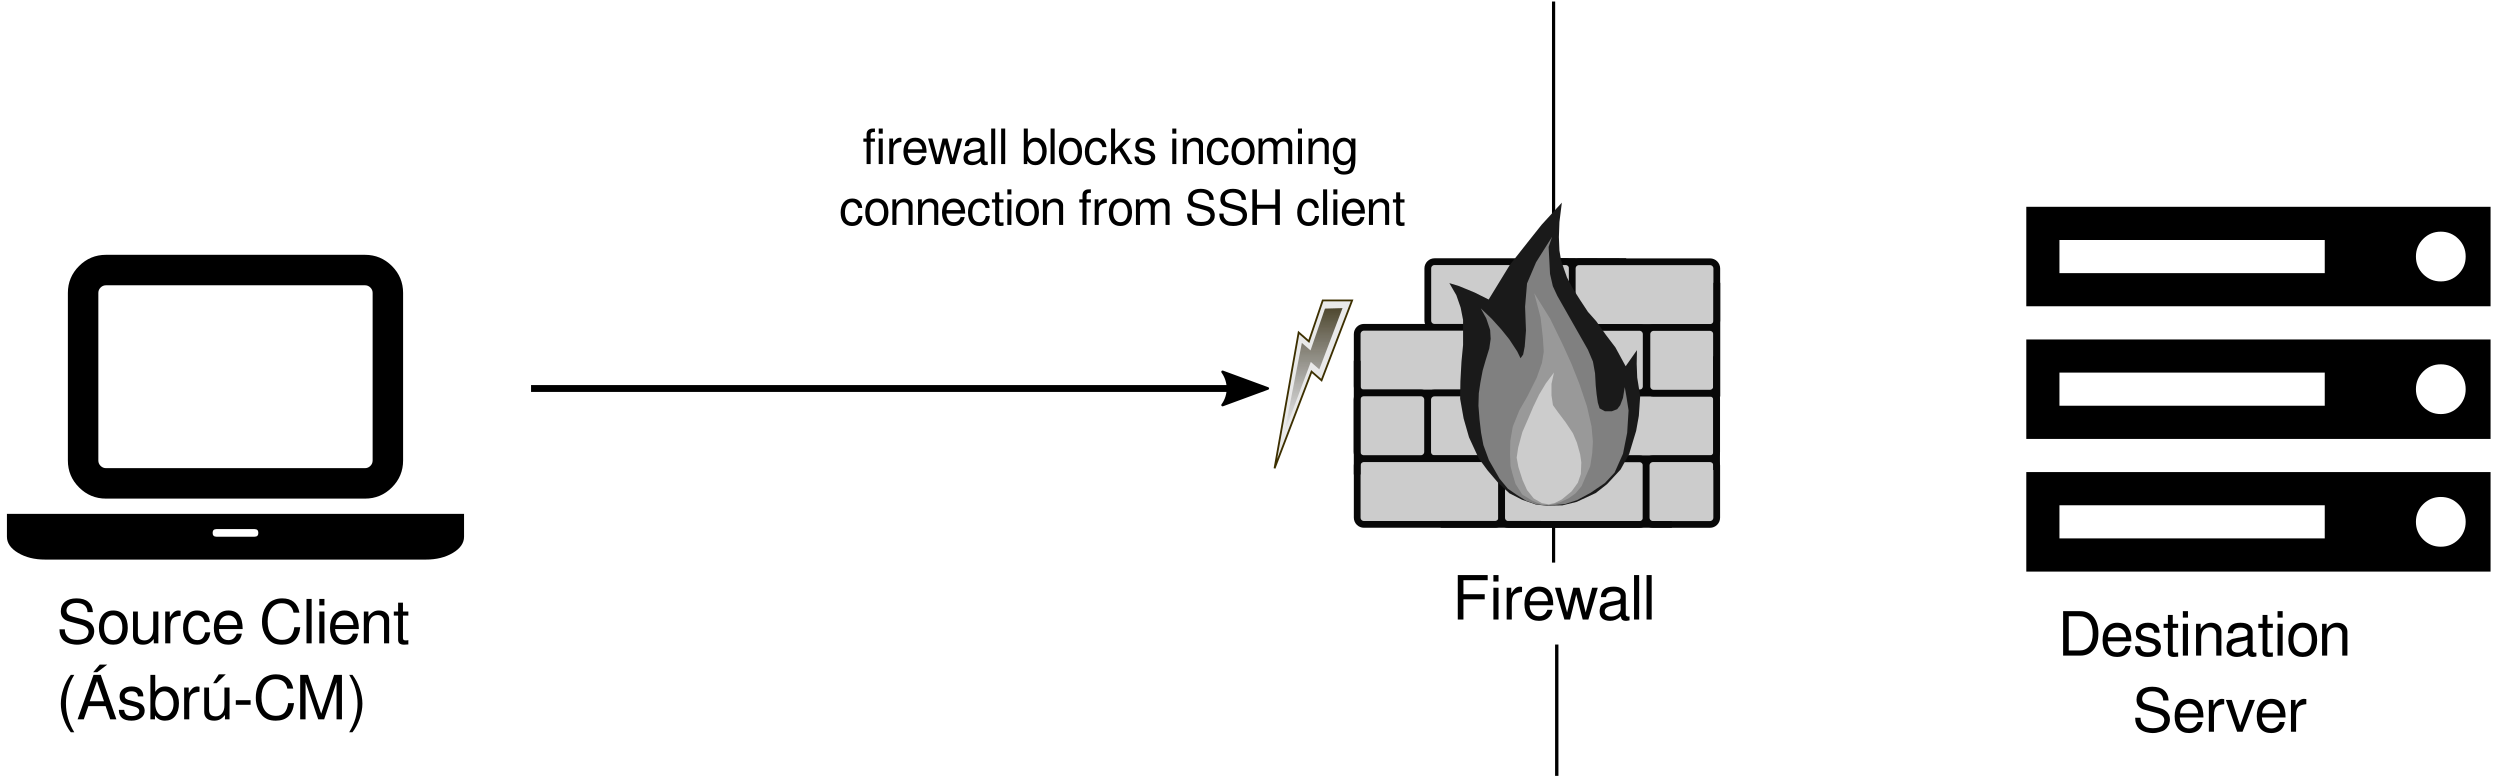
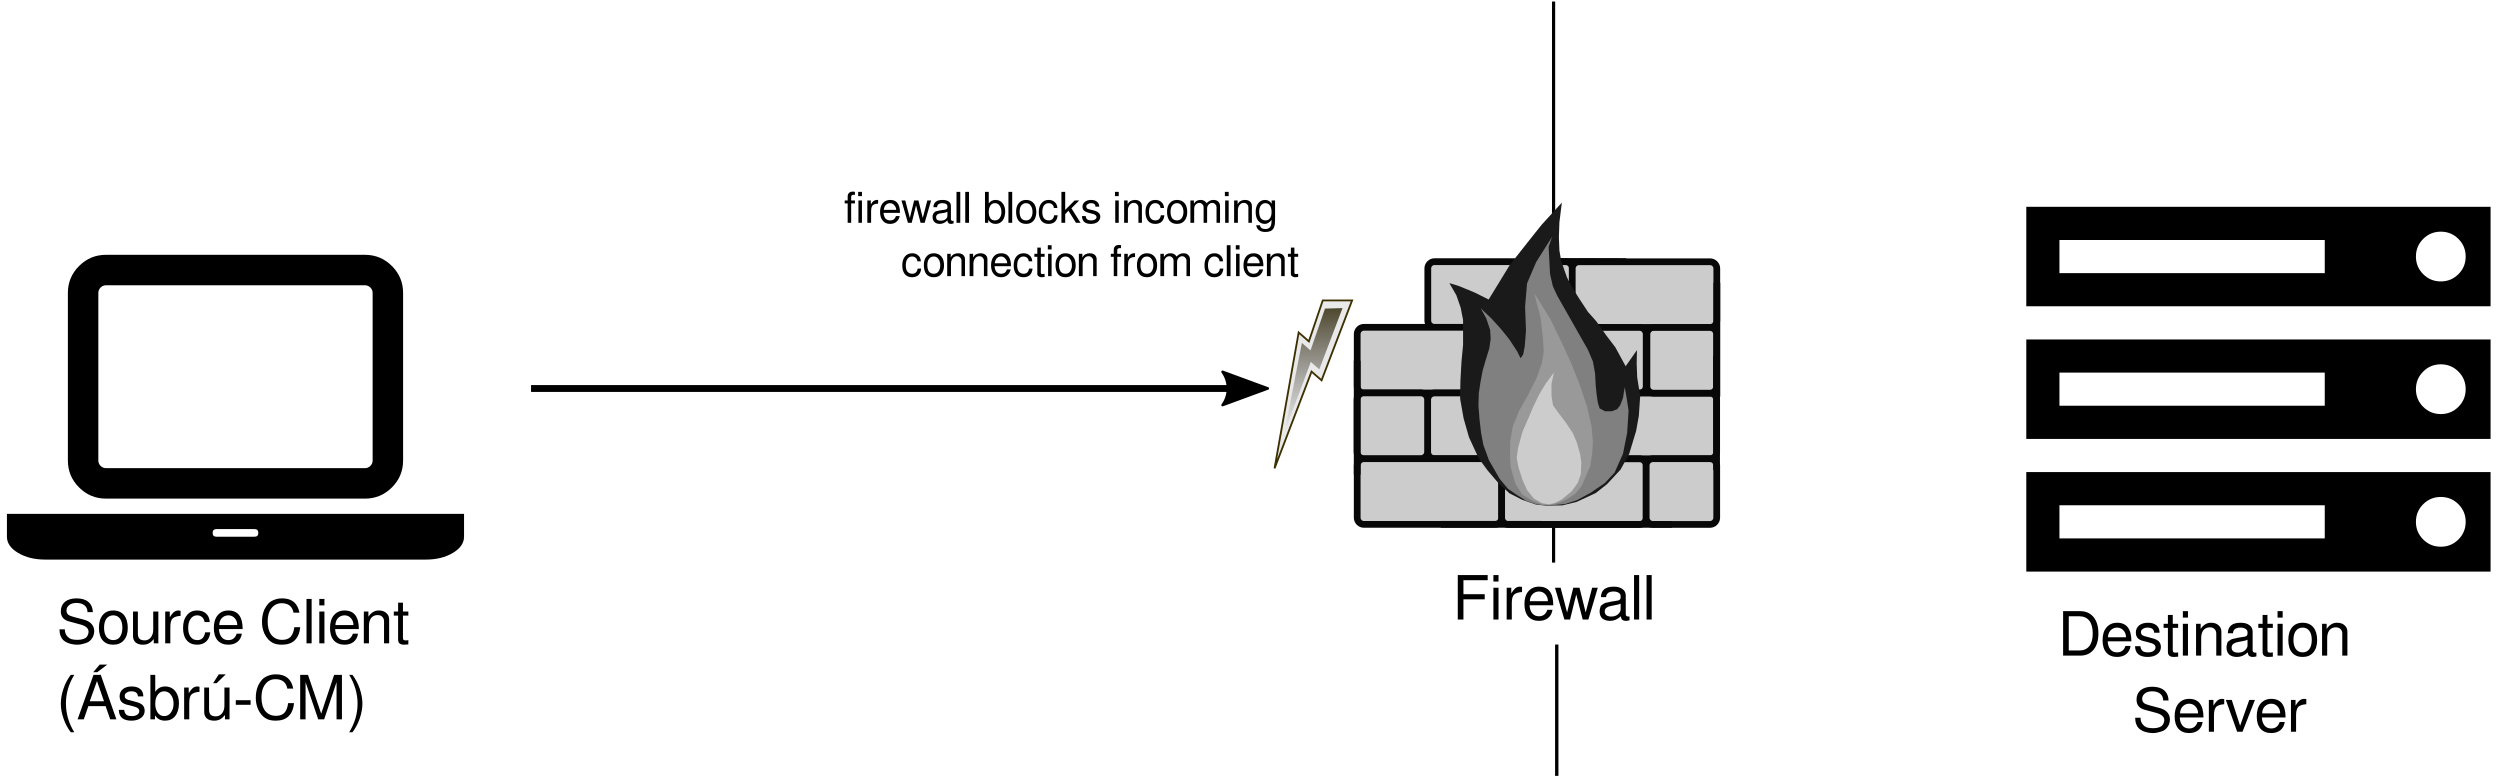
<svg xmlns="http://www.w3.org/2000/svg" width="145mm" height="45mm" viewBox="0 0 145 45" version="1.1" id="svg8">
  <defs id="defs2">
    <marker orient="auto" refY="0.0" refX="0.0" id="Arrow2Mend" style="overflow:visible;">
      <path id="path959" style="fill-rule:evenodd;stroke-width:0.625;stroke-linejoin:round;stroke:#000000;stroke-opacity:1;fill:#000000;fill-opacity:1" d="M 8.719,4.034 L -2.207,0.016 L 8.719,-4.002 C 6.973,-1.63 6.983,1.616 8.719,4.034 z " transform="scale(0.6) rotate(180) translate(0,0)" />
    </marker>
    <marker orient="auto" refY="0" refX="0" id="Arrow2Lend" style="overflow:visible">
      <path id="path1143" style="fill:#000000;fill-opacity:1;fill-rule:evenodd;stroke:#000000;stroke-width:0.625;stroke-linejoin:round;stroke-opacity:1" d="M 8.719,4.034 -2.207,0.016 8.719,-4.002 c -1.745,2.372 -1.735,5.617 -6e-7,8.035 z" transform="matrix(-1.1,0,0,-1.1,-1.1,0)" />
    </marker>
    <marker orient="auto" refY="0" refX="0" id="Arrow1Lend" style="overflow:visible">
      <path id="path1125" d="M 0,0 5,-5 -12.5,0 5,5 Z" style="fill:#000000;fill-opacity:1;fill-rule:evenodd;stroke:#000000;stroke-width:1pt;stroke-opacity:1" transform="matrix(-0.8,0,0,-0.8,-10,0)" />
    </marker>
    <linearGradient x1="208.62" y1="119.72" x2="208.62" gradientUnits="userSpaceOnUse" y2="163.8" id="linearGradient1570" gradientTransform="matrix(0.1083395,0,0,0.1636932,144.4645,-111.5005)">
      <stop offset="0" style="stop-color:#281f00;stop-opacity:1" id="stop9613" />
      <stop offset="1" style="stop-color:#3f3f3f;stop-opacity:0" id="stop9615" />
    </linearGradient>
  </defs>
  <g id="layer1" transform="translate(-14.47225,-19.52151)">
    <path id="path863" d="m 20.618,48.441 q -0.911,0 -1.56,-0.649 -0.649,-0.649 -0.649,-1.56 V 36.51 q 0,-0.911 0.649,-1.56 0.649,-0.649 1.56,-0.649 h 15.025 q 0.911,0 1.56,0.649 0.649,0.649 0.649,1.56 v 9.722 q 0,0.911 -0.649,1.56 -0.649,0.649 -1.56,0.649 z M 20.176,36.51 v 9.722 q 0,0.18 0.131,0.311 0.131,0.131 0.311,0.131 h 15.025 q 0.18,0 0.311,-0.131 0.131,-0.131 0.131,-0.311 V 36.51 q 0,-0.18 -0.131,-0.311 -0.131,-0.131 -0.311,-0.131 H 20.618 q -0.18,0 -0.311,0.131 -0.131,0.131 -0.131,0.311 z m 19.002,12.815 h 2.209 v 1.326 q 0,0.552 -0.649,0.939 -0.649,0.387 -1.56,0.387 H 17.083 q -0.911,0 -1.56,-0.387 -0.649,-0.387 -0.649,-0.939 v -1.326 z m -9.943,1.326 q 0.221,0 0.221,-0.221 0,-0.221 -0.221,-0.221 h -2.209 q -0.221,0 -0.221,0.221 0,0.221 0.221,0.221 z" style="stroke-width:0.014" />
    <path id="path922" d="m 133.92,50.75 h 15.388 v -1.923 h -15.388 z m 0,-7.694 h 15.388 v -1.923 h -15.388 z m 23.562,6.732 q 0,-0.601 -0.421,-1.022 -0.421,-0.421 -1.022,-0.421 -0.601,0 -1.022,0.421 -0.421,0.421 -0.421,1.022 0,0.601 0.421,1.022 0.421,0.421 1.022,0.421 0.601,0 1.022,-0.421 0.421,-0.421 0.421,-1.022 z M 133.92,35.363 h 15.388 v -1.923 h -15.388 z m 23.562,6.732 q 0,-0.601 -0.421,-1.022 -0.421,-0.421 -1.022,-0.421 -0.601,0 -1.022,0.421 -0.421,0.421 -0.421,1.022 0,0.601 0.421,1.022 0.421,0.421 1.022,0.421 0.601,0 1.022,-0.421 0.421,-0.421 0.421,-1.022 z m 0,-7.694 q 0,-0.601 -0.421,-1.022 -0.421,-0.421 -1.022,-0.421 -0.601,0 -1.022,0.421 -0.421,0.421 -0.421,1.022 0,0.601 0.421,1.022 0.421,0.421 1.022,0.421 0.601,0 1.022,-0.421 0.421,-0.421 0.421,-1.022 z m 1.443,12.502 v 5.77 h -26.928 v -5.77 z m 0,-7.694 v 5.77 h -26.928 v -5.77 z m 0,-7.694 v 5.77 h -26.928 v -5.77 z" style="stroke-width:0.015" />
    <path style="fill:none;fill-rule:evenodd;stroke:#000000;stroke-width:0.185px;stroke-linecap:butt;stroke-linejoin:miter;stroke-opacity:1" d="m 104.58,19.609 c 0,32.542 0,32.542 0,32.542" id="path1118" />
    <g id="g1112" transform="matrix(0.5924057,0,0,0.5924057,48.5496,-9.120721)">
      <path style="fill:#cccccc;fill-opacity:1;fill-rule:evenodd;stroke:#080808;stroke-width:0.661;stroke-linejoin:round;stroke-miterlimit:10;stroke-opacity:1" d="m 82.927,73.967 h 12.83 c 0.366,0 0.661,0.297 0.661,0.661 v 5.111 c 0,0.366 -0.296,0.661 -0.661,0.661 h -12.83 c -0.366,0 -0.661,-0.296 -0.661,-0.661 v -5.111 c 0,-0.364 0.296,-0.661 0.661,-0.661" id="path1244" />
      <path style="fill:#cccccc;fill-opacity:1;fill-rule:evenodd;stroke:#080808;stroke-width:0.661;stroke-linejoin:round;stroke-miterlimit:10;stroke-opacity:1" d="M 97.069,73.977 H 109.899 c 0.366,0 0.661,0.296 0.661,0.661 v 5.111 c 0,0.364 -0.296,0.661 -0.661,0.661 H 97.069 c -0.366,0 -0.661,-0.297 -0.661,-0.661 v -5.111 c 0,-0.366 0.296,-0.661 0.661,-0.661" id="path1246" />
      <path style="fill:#cccccc;fill-opacity:1;fill-rule:evenodd;stroke:#080808;stroke-width:0.661;stroke-linejoin:round;stroke-miterlimit:10;stroke-opacity:1" d="m 76.016,80.393 h 12.83 c 0.366,0 0.661,0.297 0.661,0.661 v 5.111 c 0,0.366 -0.296,0.661 -0.661,0.661 h -12.83 c -0.366,0 -0.661,-0.296 -0.661,-0.661 v -5.111 c 0,-0.364 0.296,-0.661 0.661,-0.661" id="path1248" />
      <path style="fill:#cccccc;fill-opacity:1;fill-rule:evenodd;stroke:#080808;stroke-width:0.661;stroke-linejoin:round;stroke-miterlimit:10;stroke-opacity:1" d="m 90.158,80.404 h 12.83 c 0.366,0 0.661,0.296 0.661,0.661 v 5.111 c 0,0.364 -0.296,0.661 -0.661,0.661 H 90.158 c -0.366,0 -0.661,-0.297 -0.661,-0.661 v -5.111 c 0,-0.366 0.296,-0.661 0.661,-0.661" id="path1250" />
      <path style="fill:#cccccc;fill-opacity:1;fill-rule:evenodd;stroke:#080808;stroke-width:0.661;stroke-linejoin:round;stroke-miterlimit:10;stroke-opacity:1" d="m 82.914,86.825 h 12.83 c 0.366,0 0.661,0.296 0.661,0.661 v 5.11 c 0,0.366 -0.296,0.661 -0.661,0.661 h -12.83 c -0.366,0 -0.661,-0.296 -0.661,-0.661 v -5.11 c 0,-0.366 0.296,-0.661 0.661,-0.661" id="path1252" />
      <path style="fill:#cccccc;fill-opacity:1;fill-rule:evenodd;stroke:#080808;stroke-width:0.661;stroke-linejoin:round;stroke-miterlimit:10;stroke-opacity:1" d="m 97.056,86.833 h 12.83 c 0.366,0 0.661,0.296 0.661,0.661 v 5.111 c 0,0.366 -0.296,0.661 -0.661,0.661 H 97.056 c -0.366,0 -0.661,-0.296 -0.661,-0.661 v -5.111 c 0,-0.366 0.296,-0.661 0.661,-0.661" id="path1254" />
      <path style="fill:#cccccc;fill-opacity:1;fill-rule:evenodd;stroke:#080808;stroke-width:0.661;stroke-linejoin:round;stroke-miterlimit:10;stroke-opacity:1" d="m 76.016,93.257 h 12.83 c 0.364,0 0.661,0.297 0.661,0.661 v 5.111 c 0,0.366 -0.297,0.661 -0.661,0.661 h -12.83 c -0.366,0 -0.661,-0.296 -0.661,-0.661 v -5.111 c 0,-0.364 0.296,-0.661 0.661,-0.661" id="path1256" />
      <path style="fill:#cccccc;fill-opacity:1;fill-rule:evenodd;stroke:#080808;stroke-width:0.661;stroke-linejoin:round;stroke-miterlimit:10;stroke-opacity:1" d="m 90.158,93.268 h 12.83 c 0.366,0 0.661,0.296 0.661,0.661 v 5.11 c 0,0.366 -0.296,0.661 -0.661,0.661 H 90.158 c -0.366,0 -0.661,-0.296 -0.661,-0.661 v -5.11 c 0,-0.366 0.296,-0.661 0.661,-0.661" id="path1258" />
      <path style="fill:#cccccc;fill-opacity:1;fill-rule:evenodd;stroke:#080808;stroke-width:0.661;stroke-linejoin:round;stroke-miterlimit:10;stroke-opacity:1" d="m 104.379,80.412 h 5.504 c 0.366,0 0.661,0.296 0.661,0.661 v 5.11 c 0,0.366 -0.296,0.661 -0.661,0.661 h -5.504 c -0.366,0 -0.661,-0.296 -0.661,-0.661 v -5.11 c 0,-0.366 0.296,-0.661 0.661,-0.661" id="path1260" />
      <path style="fill:#cccccc;fill-opacity:1;fill-rule:evenodd;stroke:#080808;stroke-width:0.661;stroke-linejoin:round;stroke-miterlimit:10;stroke-opacity:1" d="m 104.308,93.26 h 5.584 c 0.366,0 0.661,0.296 0.661,0.661 v 5.111 c 0,0.364 -0.296,0.661 -0.661,0.661 h -5.584 c -0.366,0 -0.661,-0.297 -0.661,-0.661 v -5.111 c 0,-0.366 0.296,-0.661 0.661,-0.661" id="path1262" />
      <path style="fill:#cccccc;fill-opacity:1;fill-rule:evenodd;stroke:#080808;stroke-width:0.661;stroke-linejoin:round;stroke-miterlimit:10;stroke-opacity:1" d="m 76,86.815 h 5.584 c 0.366,0 0.661,0.297 0.661,0.661 v 5.111 c 0,0.366 -0.296,0.661 -0.661,0.661 h -5.584 c -0.364,0 -0.661,-0.296 -0.661,-0.661 v -5.111 c 0,-0.364 0.297,-0.661 0.661,-0.661" id="path1264" />
      <path style="fill:#cccccc;fill-opacity:1;stroke:#080808;stroke-width:0.661;stroke-linejoin:round;stroke-miterlimit:10;stroke-opacity:1" d="M 75.352,83.666 V 94.804" id="path1266" />
      <path style="fill:#cccccc;fill-opacity:1;stroke:#080808;stroke-width:0.661;stroke-linejoin:round;stroke-miterlimit:10;stroke-opacity:1" d="M 106.16,99.687 83.53,99.684" id="path1268" />
      <path style="fill:#cccccc;fill-opacity:1;stroke:#080808;stroke-width:0.661;stroke-linejoin:round;stroke-miterlimit:10;stroke-opacity:1" d="M 101.689,73.964 91.511,73.933" id="path1270" />
      <path style="fill:#cccccc;fill-opacity:1;stroke:#080808;stroke-width:0.661;stroke-linejoin:round;stroke-miterlimit:10;stroke-opacity:1" d="M 110.539,83.227 V 94.363" id="path1272" />
      <path style="fill:#cccccc;fill-opacity:1;stroke:#080808;stroke-width:0.661;stroke-linejoin:round;stroke-miterlimit:10;stroke-opacity:1" d="M 110.568,76.036 V 87.172" id="path1274" />
    </g>
    <g id="g1094" transform="matrix(0.692528,0,0,0.692528,64.19996,-23.47198)">
      <path style="fill:#1a1a1a;fill-rule:evenodd;stroke:none;stroke-width:0.331;stroke-miterlimit:10" d="m 52.871,87.166 1.78,-2.908 1.601,-2.028 1.058,-1.329 1.691,-1.849 -0.203,1.623 -0.045,1.262 0.045,1.127 0.136,0.811 0.203,0.61 0.293,0.833 0.473,0.902 0.63,0.992 0.654,0.991 0.699,0.789 0.813,1.15 0.788,1.036 0.857,1.577 0.947,-1.351 -0.023,1.149 0.045,1.15 0.248,1.555 -0.112,1.646 -0.225,1.262 -0.587,1.938 -0.721,1.307 -1.128,1.217 -0.946,0.744 -1.601,0.744 -1.195,0.292 -1.329,0.023 -0.88,-0.09 -1.172,-0.406 -1.059,-0.541 -0.924,-0.857 -0.902,-1.059 -0.744,-1.014 -0.811,-1.758 -0.451,-1.577 -0.292,-1.645 0.022,-1.465 0.09,-1.646 0.134,-1.398 v -2.095 l -0.203,-1.037 -0.36,-1.036 -0.587,-1.015 0.811,0.248 1.309,0.541 z" id="path1276" />
      <path style="fill:#808080;fill-rule:evenodd;stroke:none;stroke-width:0.331;stroke-miterlimit:10" d="m 52.207,87.904 0.907,0.863 0.818,0.906 0.659,0.819 0.672,1.023 0.278,0.57 0.218,-0.307 0.132,-0.672 0.106,-1.338 -0.076,-1.995 0.164,-1.952 0.756,-1.774 0.789,-1.257 0.555,-0.877 -0.292,0.847 0.118,2.266 0.236,1.028 0.377,0.813 2.558,4.501 0.422,0.995 0.177,0.979 0.058,1.037 0.072,0.716 0.102,0.702 0.146,0.482 0.453,0.249 h 0.571 l 0.452,-0.176 0.252,-0.331 0.234,-0.614 0.146,-0.906 0.146,0.818 0.176,1.141 -0.118,1.871 -0.35,1.753 -0.702,1.579 -0.819,0.877 -1.198,0.818 -1.139,0.615 -0.995,0.32 -0.876,0.088 -0.731,0.03 -0.818,-0.088 -0.819,-0.292 -0.789,-0.497 -0.76,-0.526 -0.691,-0.838 -0.891,-1.55 -0.464,-1.265 -0.194,-1.03 -0.128,-1.105 -0.092,-1.16 0.03,-1.037 0.132,-0.891 0.19,-1.009 0.248,-0.863 0.307,-0.993 0.118,-0.804 -0.045,-0.745 -0.322,-0.965 z" id="path1278" />
      <path style="fill:#999999;fill-rule:evenodd;stroke:none;stroke-width:0.331;stroke-miterlimit:10" d="m 56.686,86.634 1.332,2.138 1.062,2.181 0.72,1.592 0.664,1.668 0.643,1.915 0.38,1.668 0.114,1.27 -0.057,0.986 -0.171,1.08 -0.323,0.739 -0.397,0.929 -0.513,0.606 -0.587,0.417 -0.778,0.36 -0.829,0.196 -0.687,-0.063 -0.776,-0.323 -0.796,-0.492 -0.568,-0.891 -0.266,-0.89 -0.151,-0.607 -0.039,-0.966 0.019,-1.137 0.209,-1.195 0.549,-1.364 0.664,-1.156 0.796,-1.592 0.435,-1.232 0.151,-0.929 -0.075,-1.174 -0.19,-1.687 z" id="path1280" />
      <path style="fill:#cccccc;fill-rule:evenodd;stroke:none;stroke-width:0.331;stroke-miterlimit:10" d="m 55.342,99.57 0.351,-1.301 0.496,-1.137 0.413,-0.972 0.496,-1.034 0.558,-0.93 0.689,-0.921 -0.213,0.962 v 0.951 l 0.124,0.827 0.413,0.579 0.641,0.847 0.62,0.93 0.331,0.785 0.267,0.95 0.103,0.703 -0.04,0.972 -0.248,0.723 -0.517,0.723 -0.827,0.682 -0.62,0.31 -0.475,0.103 -0.579,-0.103 -0.682,-0.393 -0.558,-0.703 -0.372,-0.827 -0.351,-1.096 -0.145,-0.785 z" id="path1282" />
    </g>
    <path style="fill:none;fill-rule:evenodd;stroke:#000000;stroke-width:0.4;stroke-linecap:butt;stroke-linejoin:miter;stroke-miterlimit:4;stroke-dasharray:none;stroke-opacity:1;marker-end:url(#Arrow2Mend)" d="m 45.273,42.055 c 42.201,0 42.201,0 42.201,0" id="path1120" />
-     <text xml:space="preserve" style="font-style:normal;font-variant:normal;font-weight:normal;font-stretch:normal;font-size:2.822px;line-height:125%;font-family:FreeSans;-inkscape-font-specification:'FreeSans, Normal';font-variant-ligatures:normal;font-variant-caps:normal;font-variant-numeric:normal;font-feature-settings:normal;text-align:center;letter-spacing:0px;word-spacing:0px;writing-mode:lr-tb;text-anchor:middle;fill:#000000;fill-opacity:1;stroke:none;stroke-width:0.12px;stroke-linecap:butt;stroke-linejoin:miter;stroke-opacity:1" x="81.334" y="29.038" id="text935-0-0">
-       <tspan id="tspan1607" x="81.334" y="29.038">firewall blocks incoming</tspan>
-       <tspan id="tspan1609" x="81.334" y="32.566">connection from SSH client</tspan>
-     </text>
    <text xml:space="preserve" style="font-style:normal;font-variant:normal;font-weight:normal;font-stretch:normal;font-size:3.528px;line-height:125%;font-family:FreeSans;-inkscape-font-specification:'FreeSans, Normal';font-variant-ligatures:normal;font-variant-caps:normal;font-variant-numeric:normal;font-feature-settings:normal;text-align:start;letter-spacing:0px;word-spacing:0px;writing-mode:lr-tb;text-anchor:start;fill:#000000;fill-opacity:1;stroke:none;stroke-width:0.12px;stroke-linecap:butt;stroke-linejoin:miter;stroke-opacity:1" x="98.744" y="55.452" id="text935-1">
      <tspan id="tspan1629" x="98.744" y="55.452">Firewall</tspan>
    </text>
    <path style="fill:none;fill-rule:evenodd;stroke:#000000;stroke-width:0.195;stroke-linecap:butt;stroke-linejoin:miter;stroke-miterlimit:4;stroke-dasharray:none;stroke-opacity:1" d="m 104.764,56.903 c 0,7.619 0,7.619 0,7.619" id="path1118-5" />
    <g transform="translate(-76.41224,129.294)" id="g3892">
      <path id="path2607" style="fill:#e9e9e9;fill-opacity:1;fill-rule:evenodd;stroke:#3c2f00;stroke-width:0.107;stroke-opacity:1" d="m 167.603,-92.347 h 1.703 l -1.771,4.634 -0.581,-0.506 -2.145,5.611 1.398,-7.88 0.592,0.517 z" />
      <path id="path2609" style="opacity:0.8;fill:url(#linearGradient1570);fill-rule:evenodd;stroke-width:0.107" d="m 167.733,-91.874 1.019,-0.029 -1.348,3.554 -0.493,-0.431 -1.53,4.092 1.012,-5.197 0.502,0.437 z" />
    </g>
    <text xml:space="preserve" style="font-style:normal;font-variant:normal;font-weight:normal;font-stretch:normal;font-size:3.528px;line-height:125%;font-family:FreeSans;-inkscape-font-specification:'FreeSans, Normal';font-variant-ligatures:normal;font-variant-caps:normal;font-variant-numeric:normal;font-feature-settings:normal;text-align:start;letter-spacing:0px;word-spacing:0px;writing-mode:lr-tb;text-anchor:start;fill:#000000;fill-opacity:1;stroke:none;stroke-width:0.12px;stroke-linecap:butt;stroke-linejoin:miter;stroke-opacity:1" x="17.751" y="56.835" id="text935">
      <tspan style="stroke-width:0.12px" id="tspan989" x="17.751" y="56.835">Source Client</tspan>
      <tspan style="stroke-width:0.12px" id="tspan991" x="17.751" y="61.245">(Ásbrú-CM)</tspan>
    </text>
    <text xml:space="preserve" style="font-style:normal;font-variant:normal;font-weight:normal;font-stretch:normal;font-size:3.528px;line-height:125%;font-family:FreeSans;-inkscape-font-specification:'FreeSans, Normal';font-variant-ligatures:normal;font-variant-caps:normal;font-variant-numeric:normal;font-feature-settings:normal;text-align:center;letter-spacing:0px;word-spacing:0px;writing-mode:lr-tb;text-anchor:middle;fill:#000000;fill-opacity:1;stroke:none;stroke-width:0.12px;stroke-linecap:butt;stroke-linejoin:miter;stroke-opacity:1" x="145.425" y="57.548" id="text935-0">
      <tspan style="stroke-width:0.12px" id="tspan993" x="145.425" y="57.548">Destination</tspan>
      <tspan style="stroke-width:0.12px" id="tspan995" x="145.425" y="61.958">Server</tspan>
    </text>
+     <text xml:space="preserve" style="font-style:normal;font-variant:normal;font-weight:normal;font-stretch:normal;font-size:2.469px;line-height:125%;font-family:FreeSans;-inkscape-font-specification:'FreeSans, Normal';font-variant-ligatures:normal;font-variant-caps:normal;font-variant-numeric:normal;font-feature-settings:normal;text-align:end;letter-spacing:0px;word-spacing:0px;writing-mode:lr-tb;text-anchor:end;fill:#000000;fill-opacity:1;stroke:none;stroke-width:0.12px;stroke-linecap:butt;stroke-linejoin:miter;stroke-opacity:1" x="92.9" y="32.449" id="text935-0-0">
+       <tspan style="stroke-width:0.12px" id="tspan952" x="92.9" y="32.449">firewall blocks incoming</tspan>
+       <tspan style="stroke-width:0.12px" id="tspan954" x="92.9" y="35.536">connection from client</tspan>
+     </text>
  </g>
</svg>
